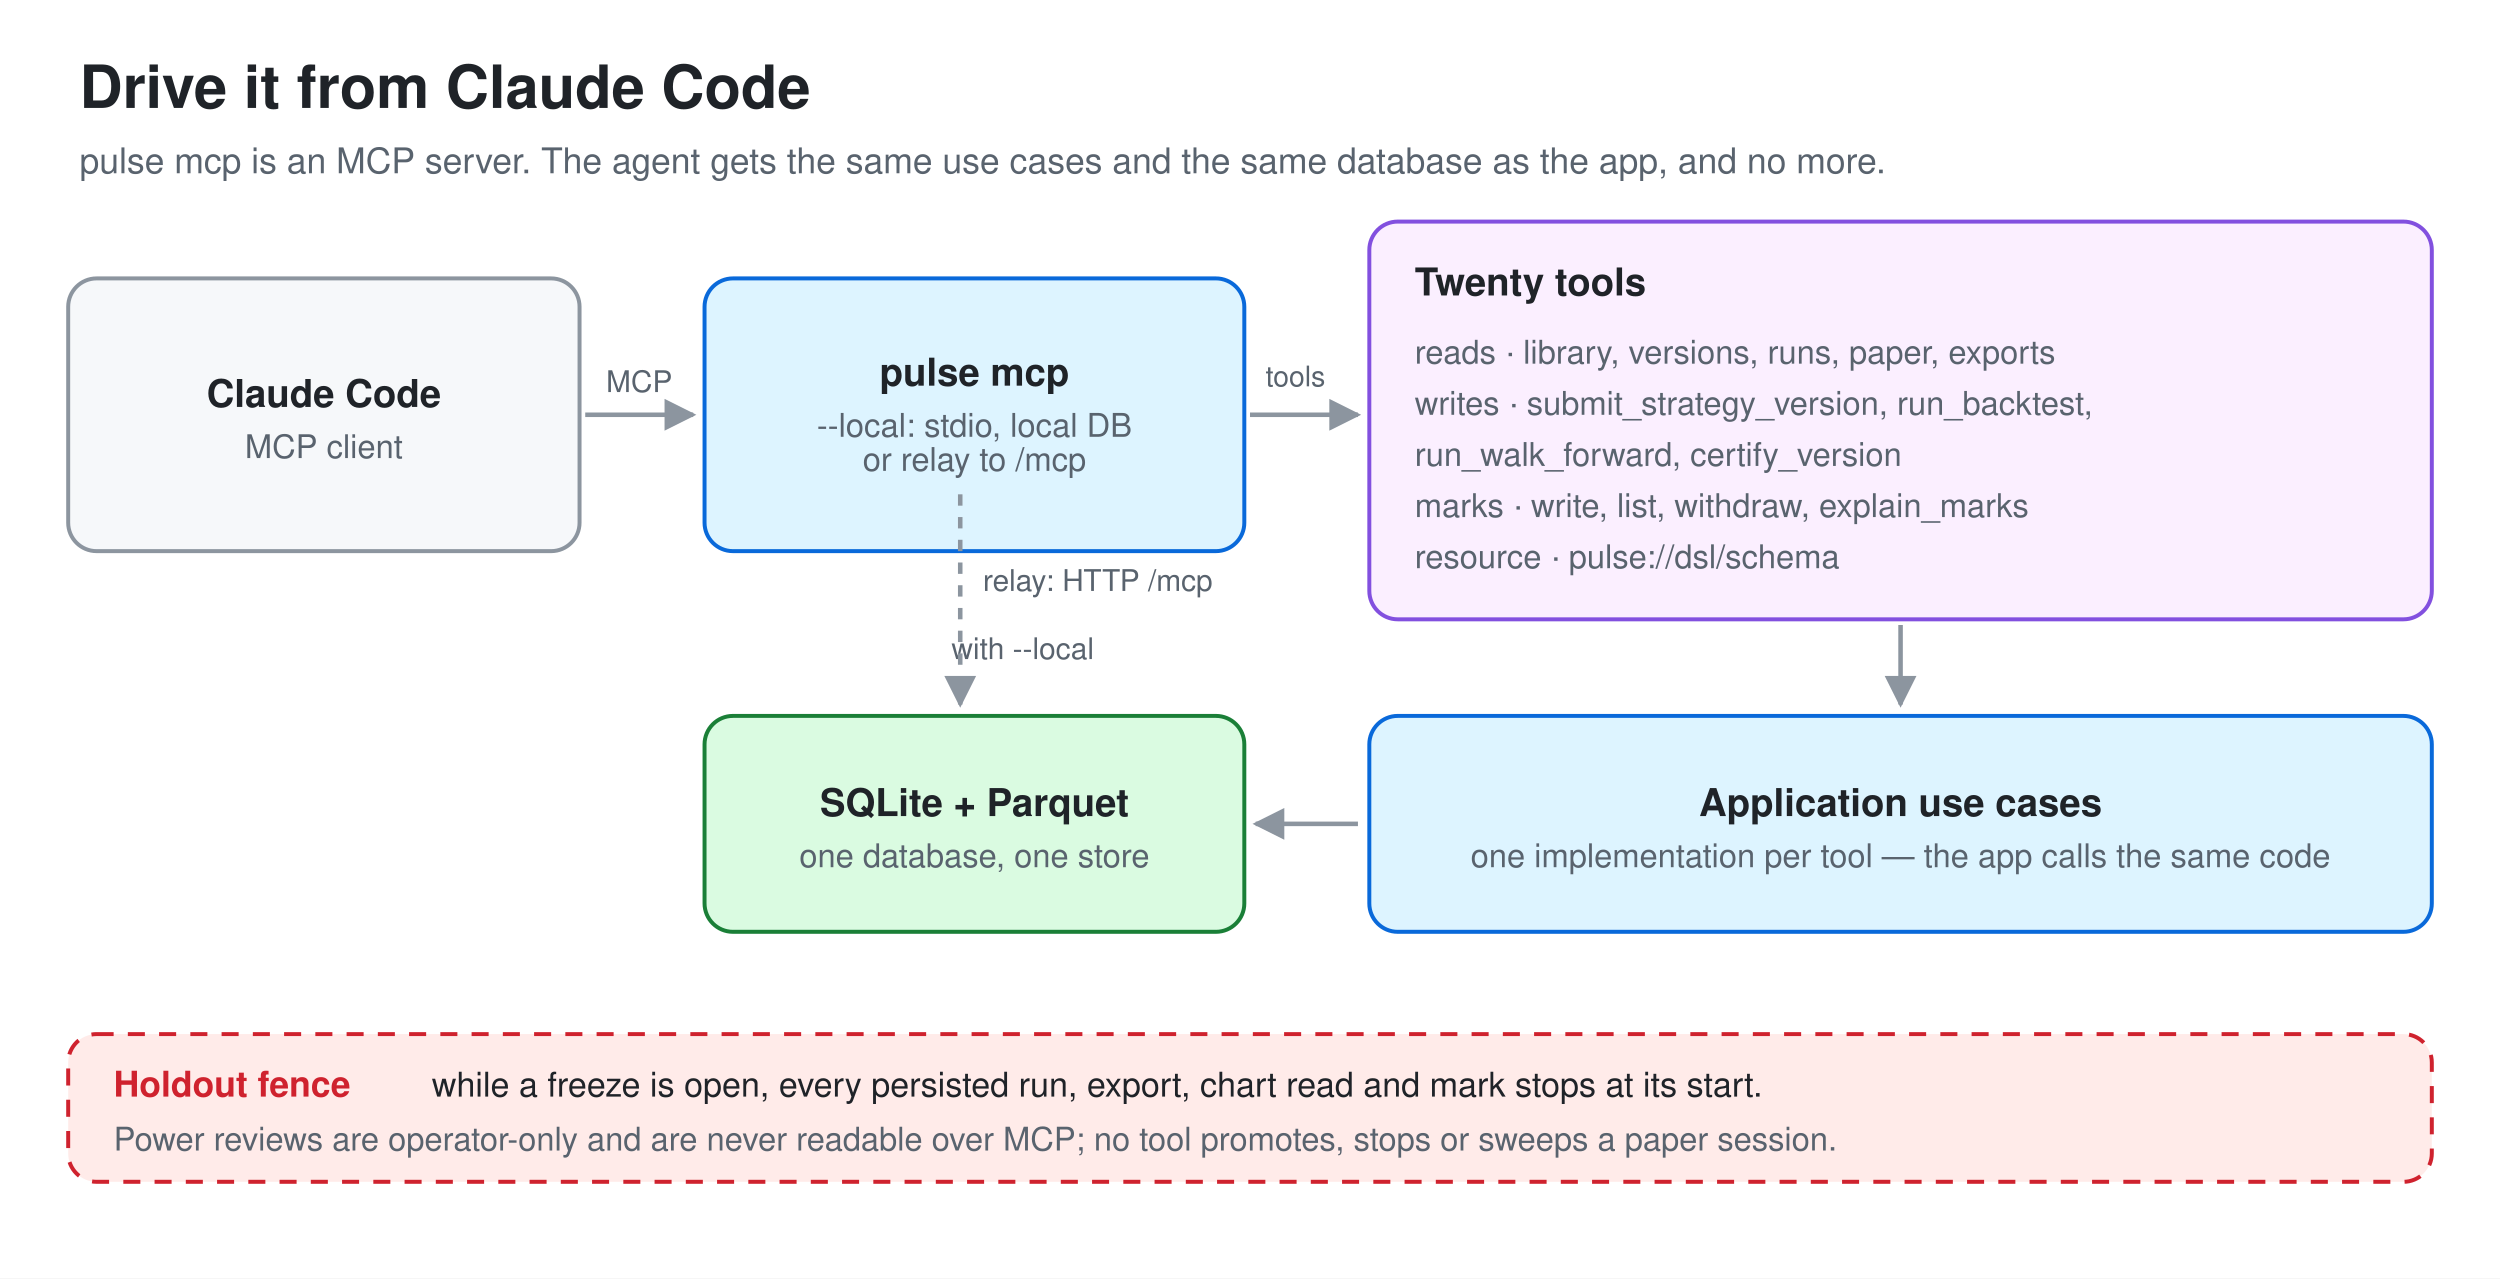
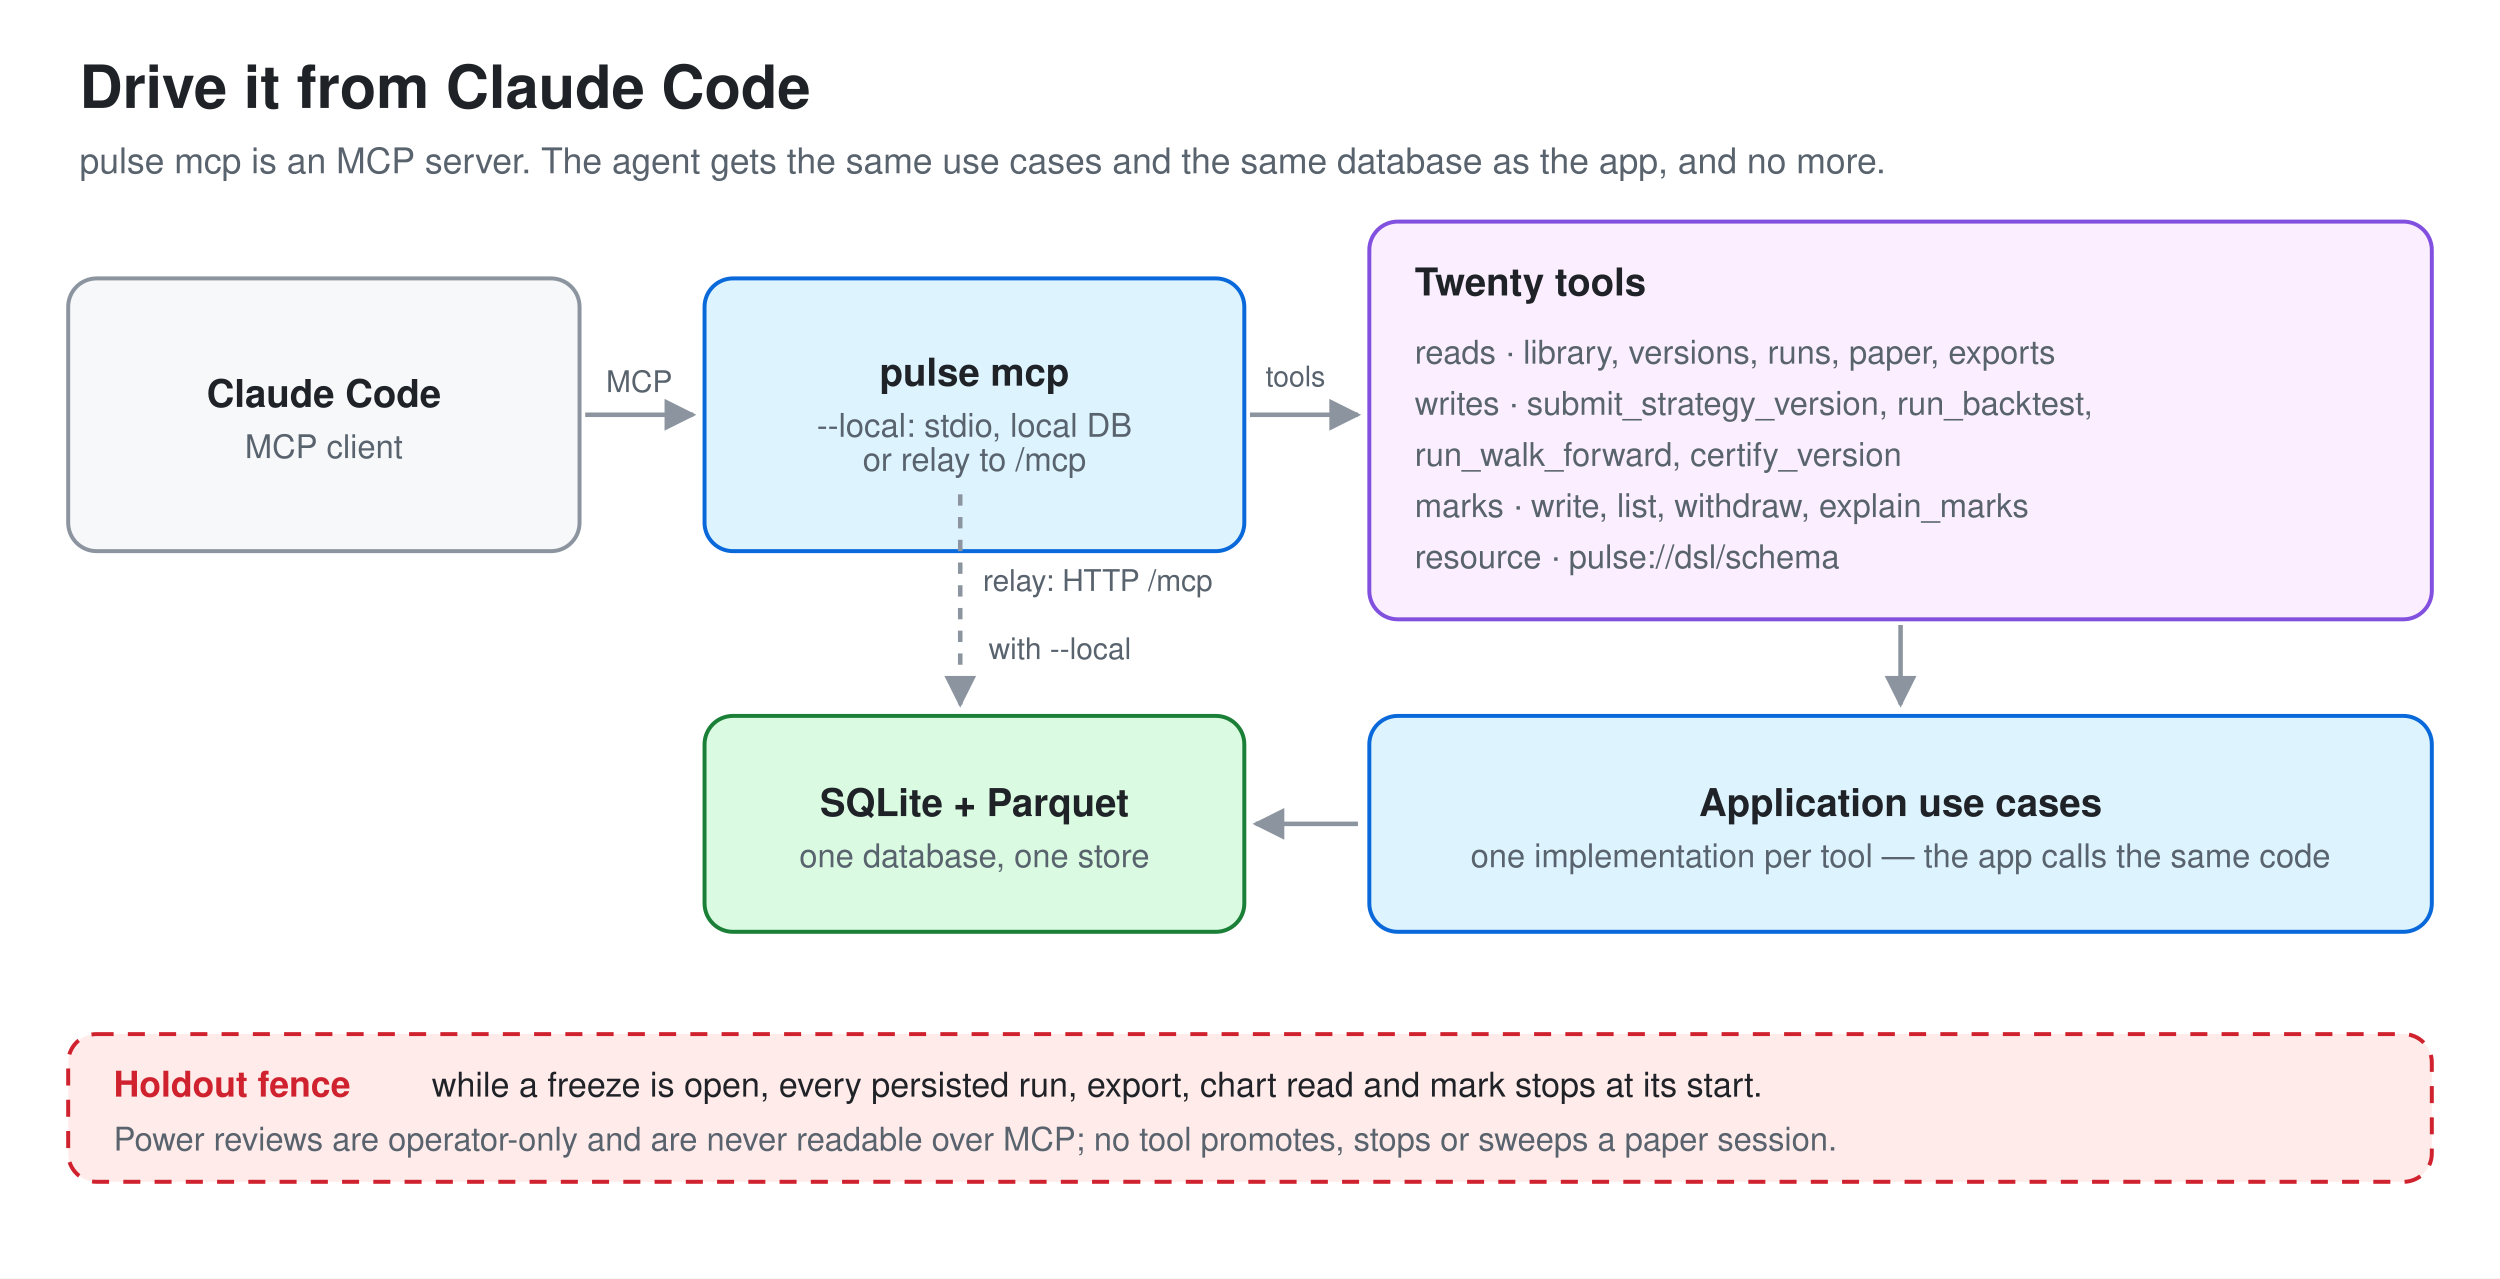
<svg xmlns="http://www.w3.org/2000/svg" viewBox="0 0 880 450" width="880" height="450" role="img" aria-label="Claude Code speaks MCP to pulse mcp; the twenty tools call the same application use cases the app uses, against one SQLite database and one Parquet store, with the holdout fence on every run, export and mark.">
  <defs>
    <marker id="ar" viewBox="0 0 10 10" refX="9" refY="5" markerWidth="7" markerHeight="7" orient="auto-start-reverse">
      <path d="M0 0L10 5L0 10z" fill="#8c959f" />
    </marker>
    <marker id="arA" viewBox="0 0 10 10" refX="9" refY="5" markerWidth="7" markerHeight="7" orient="auto-start-reverse">
      <path d="M0 0L10 5L0 10z" fill="#0969da" />
    </marker>
    <marker id="arO" viewBox="0 0 10 10" refX="9" refY="5" markerWidth="7" markerHeight="7" orient="auto-start-reverse">
      <path d="M0 0L10 5L0 10z" fill="#1a7f37" />
    </marker>
  </defs>
  <rect width="880" height="450" fill="#ffffff" />
  <text x="28" y="38" font-family="-apple-system, 'Segoe UI', Helvetica, Arial, sans-serif" font-size="21" font-weight="700" fill="#1f2328" text-anchor="start" opacity="1.0">Drive it from Claude Code</text>
  <text x="28" y="61" font-family="-apple-system, 'Segoe UI', Helvetica, Arial, sans-serif" font-size="12.5" font-weight="400" fill="#59636e" text-anchor="start" opacity="1.0">pulse mcp is an MCP server. The agent gets the same use cases and the same database as the app, and no more.</text>
  <rect x="24" y="98" width="180" height="96" rx="10" fill="#f6f8fa" stroke="#8c959f" stroke-width="1.4" />
  <text x="114.0" y="143.25" font-family="-apple-system, 'Segoe UI', Helvetica, Arial, sans-serif" font-size="13.5" font-weight="600" fill="#1f2328" text-anchor="middle" opacity="1.0">Claude Code</text>
  <text x="114.0" y="161.25" font-family="-apple-system, 'Segoe UI', Helvetica, Arial, sans-serif" font-size="11.5" font-weight="400" fill="#59636e" text-anchor="middle" opacity="1.0">MCP client</text>
  <rect x="248" y="98" width="190" height="96" rx="10" fill="#ddf4ff" stroke="#0969da" stroke-width="1.4" />
  <text x="343.0" y="135.75" font-family="-apple-system, 'Segoe UI', Helvetica, Arial, sans-serif" font-size="13.5" font-weight="600" fill="#1f2328" text-anchor="middle" opacity="1.0">pulse mcp</text>
  <text x="343.0" y="153.75" font-family="-apple-system, 'Segoe UI', Helvetica, Arial, sans-serif" font-size="11.5" font-weight="400" fill="#59636e" text-anchor="middle" opacity="1.0">--local: stdio, local DB</text>
  <text x="343.0" y="165.75" font-family="-apple-system, 'Segoe UI', Helvetica, Arial, sans-serif" font-size="11.5" font-weight="400" fill="#59636e" text-anchor="middle" opacity="1.0">or relay to /mcp</text>
  <line x1="206" y1="146" x2="244" y2="146" stroke="#8c959f" stroke-width="1.6" marker-end="url(#ar)" />
  <text x="225" y="138" font-family="-apple-system, 'Segoe UI', Helvetica, Arial, sans-serif" font-size="10.5" font-weight="500" fill="#59636e" text-anchor="middle" opacity="1.0">MCP</text>
  <rect x="482" y="78" width="374" height="140" rx="10" fill="#fbefff" stroke="#8250df" stroke-width="1.4" />
  <text x="498" y="104" font-family="-apple-system, 'Segoe UI', Helvetica, Arial, sans-serif" font-size="13.5" font-weight="600" fill="#1f2328" text-anchor="start" opacity="1.0">Twenty tools</text>
  <text x="498" y="128" font-family="-apple-system, 'Segoe UI', Helvetica, Arial, sans-serif" font-size="11.5" font-weight="400" fill="#59636e" text-anchor="start" opacity="1.0">reads · library, versions, runs, paper, exports</text>
  <text x="498" y="146" font-family="-apple-system, 'Segoe UI', Helvetica, Arial, sans-serif" font-size="11.5" font-weight="400" fill="#59636e" text-anchor="start" opacity="1.0">writes · submit_strategy_version, run_backtest,</text>
  <text x="498" y="164" font-family="-apple-system, 'Segoe UI', Helvetica, Arial, sans-serif" font-size="11.5" font-weight="400" fill="#59636e" text-anchor="start" opacity="1.0">         run_walk_forward, certify_version</text>
  <text x="498" y="182" font-family="-apple-system, 'Segoe UI', Helvetica, Arial, sans-serif" font-size="11.5" font-weight="400" fill="#59636e" text-anchor="start" opacity="1.0">marks · write, list, withdraw, explain_marks</text>
  <text x="498" y="200" font-family="-apple-system, 'Segoe UI', Helvetica, Arial, sans-serif" font-size="11.5" font-weight="400" fill="#59636e" text-anchor="start" opacity="1.0">resource · pulse://dsl/schema</text>
  <line x1="440" y1="146" x2="478" y2="146" stroke="#8c959f" stroke-width="1.6" marker-end="url(#ar)" />
  <text x="456" y="136" font-family="-apple-system, 'Segoe UI', Helvetica, Arial, sans-serif" font-size="10" font-weight="500" fill="#59636e" text-anchor="middle" opacity="1.0">tools</text>
  <rect x="482" y="252" width="374" height="76" rx="10" fill="#ddf4ff" stroke="#0969da" stroke-width="1.4" />
  <text x="669.0" y="287.25" font-family="-apple-system, 'Segoe UI', Helvetica, Arial, sans-serif" font-size="13.5" font-weight="600" fill="#1f2328" text-anchor="middle" opacity="1.0">Application use cases</text>
  <text x="669.0" y="305.25" font-family="-apple-system, 'Segoe UI', Helvetica, Arial, sans-serif" font-size="11.5" font-weight="400" fill="#59636e" text-anchor="middle" opacity="1.0">one implementation per tool — the app calls the same code</text>
  <line x1="669" y1="220" x2="669" y2="248" stroke="#8c959f" stroke-width="1.6" marker-end="url(#ar)" />
  <rect x="248" y="252" width="190" height="76" rx="10" fill="#dafbe1" stroke="#1a7f37" stroke-width="1.4" />
  <text x="343.0" y="287.25" font-family="-apple-system, 'Segoe UI', Helvetica, Arial, sans-serif" font-size="13.5" font-weight="600" fill="#1f2328" text-anchor="middle" opacity="1.0">SQLite + Parquet</text>
  <text x="343.0" y="305.25" font-family="-apple-system, 'Segoe UI', Helvetica, Arial, sans-serif" font-size="11.5" font-weight="400" fill="#59636e" text-anchor="middle" opacity="1.0">one database, one store</text>
  <line x1="478" y1="290" x2="442" y2="290" stroke="#8c959f" stroke-width="1.6" marker-end="url(#ar)" />
-   <text x="360" y="232" font-family="-apple-system, 'Segoe UI', Helvetica, Arial, sans-serif" font-size="10.5" font-weight="400" fill="#59636e" text-anchor="middle" opacity="1.0">with --local</text>
+   <text x="348" y="232" font-family="-apple-system, 'Segoe UI', Helvetica, Arial, sans-serif" font-size="10.5" font-weight="400" fill="#59636e" text-anchor="start" opacity="1.0">with --local</text>
  <line x1="338" y1="174" x2="338" y2="248" stroke="#8c959f" stroke-width="1.6" stroke-dasharray="4 4" marker-end="url(#ar)" />
  <text x="346" y="208" font-family="-apple-system, 'Segoe UI', Helvetica, Arial, sans-serif" font-size="10.5" font-weight="400" fill="#59636e" text-anchor="start" opacity="1.0">relay: HTTP /mcp</text>
  <rect x="24" y="364" width="832" height="52" rx="10" fill="#ffebe9" stroke="#cf222e" stroke-width="1.4" stroke-dasharray="6 5" />
  <text x="40" y="386" font-family="-apple-system, 'Segoe UI', Helvetica, Arial, sans-serif" font-size="12.5" font-weight="700" fill="#cf222e" text-anchor="start" opacity="1.0">Holdout fence</text>
  <text x="152" y="386" font-family="-apple-system, 'Segoe UI', Helvetica, Arial, sans-serif" font-size="12" font-weight="400" fill="#1f2328" text-anchor="start" opacity="1.0">while a freeze is open, every persisted run, export, chart read and mark stops at its start.</text>
  <text x="40" y="405" font-family="-apple-system, 'Segoe UI', Helvetica, Arial, sans-serif" font-size="11.5" font-weight="400" fill="#59636e" text-anchor="start" opacity="1.0">Power reviews are operator-only and are never readable over MCP; no tool promotes, stops or sweeps a paper session.</text>
</svg>
